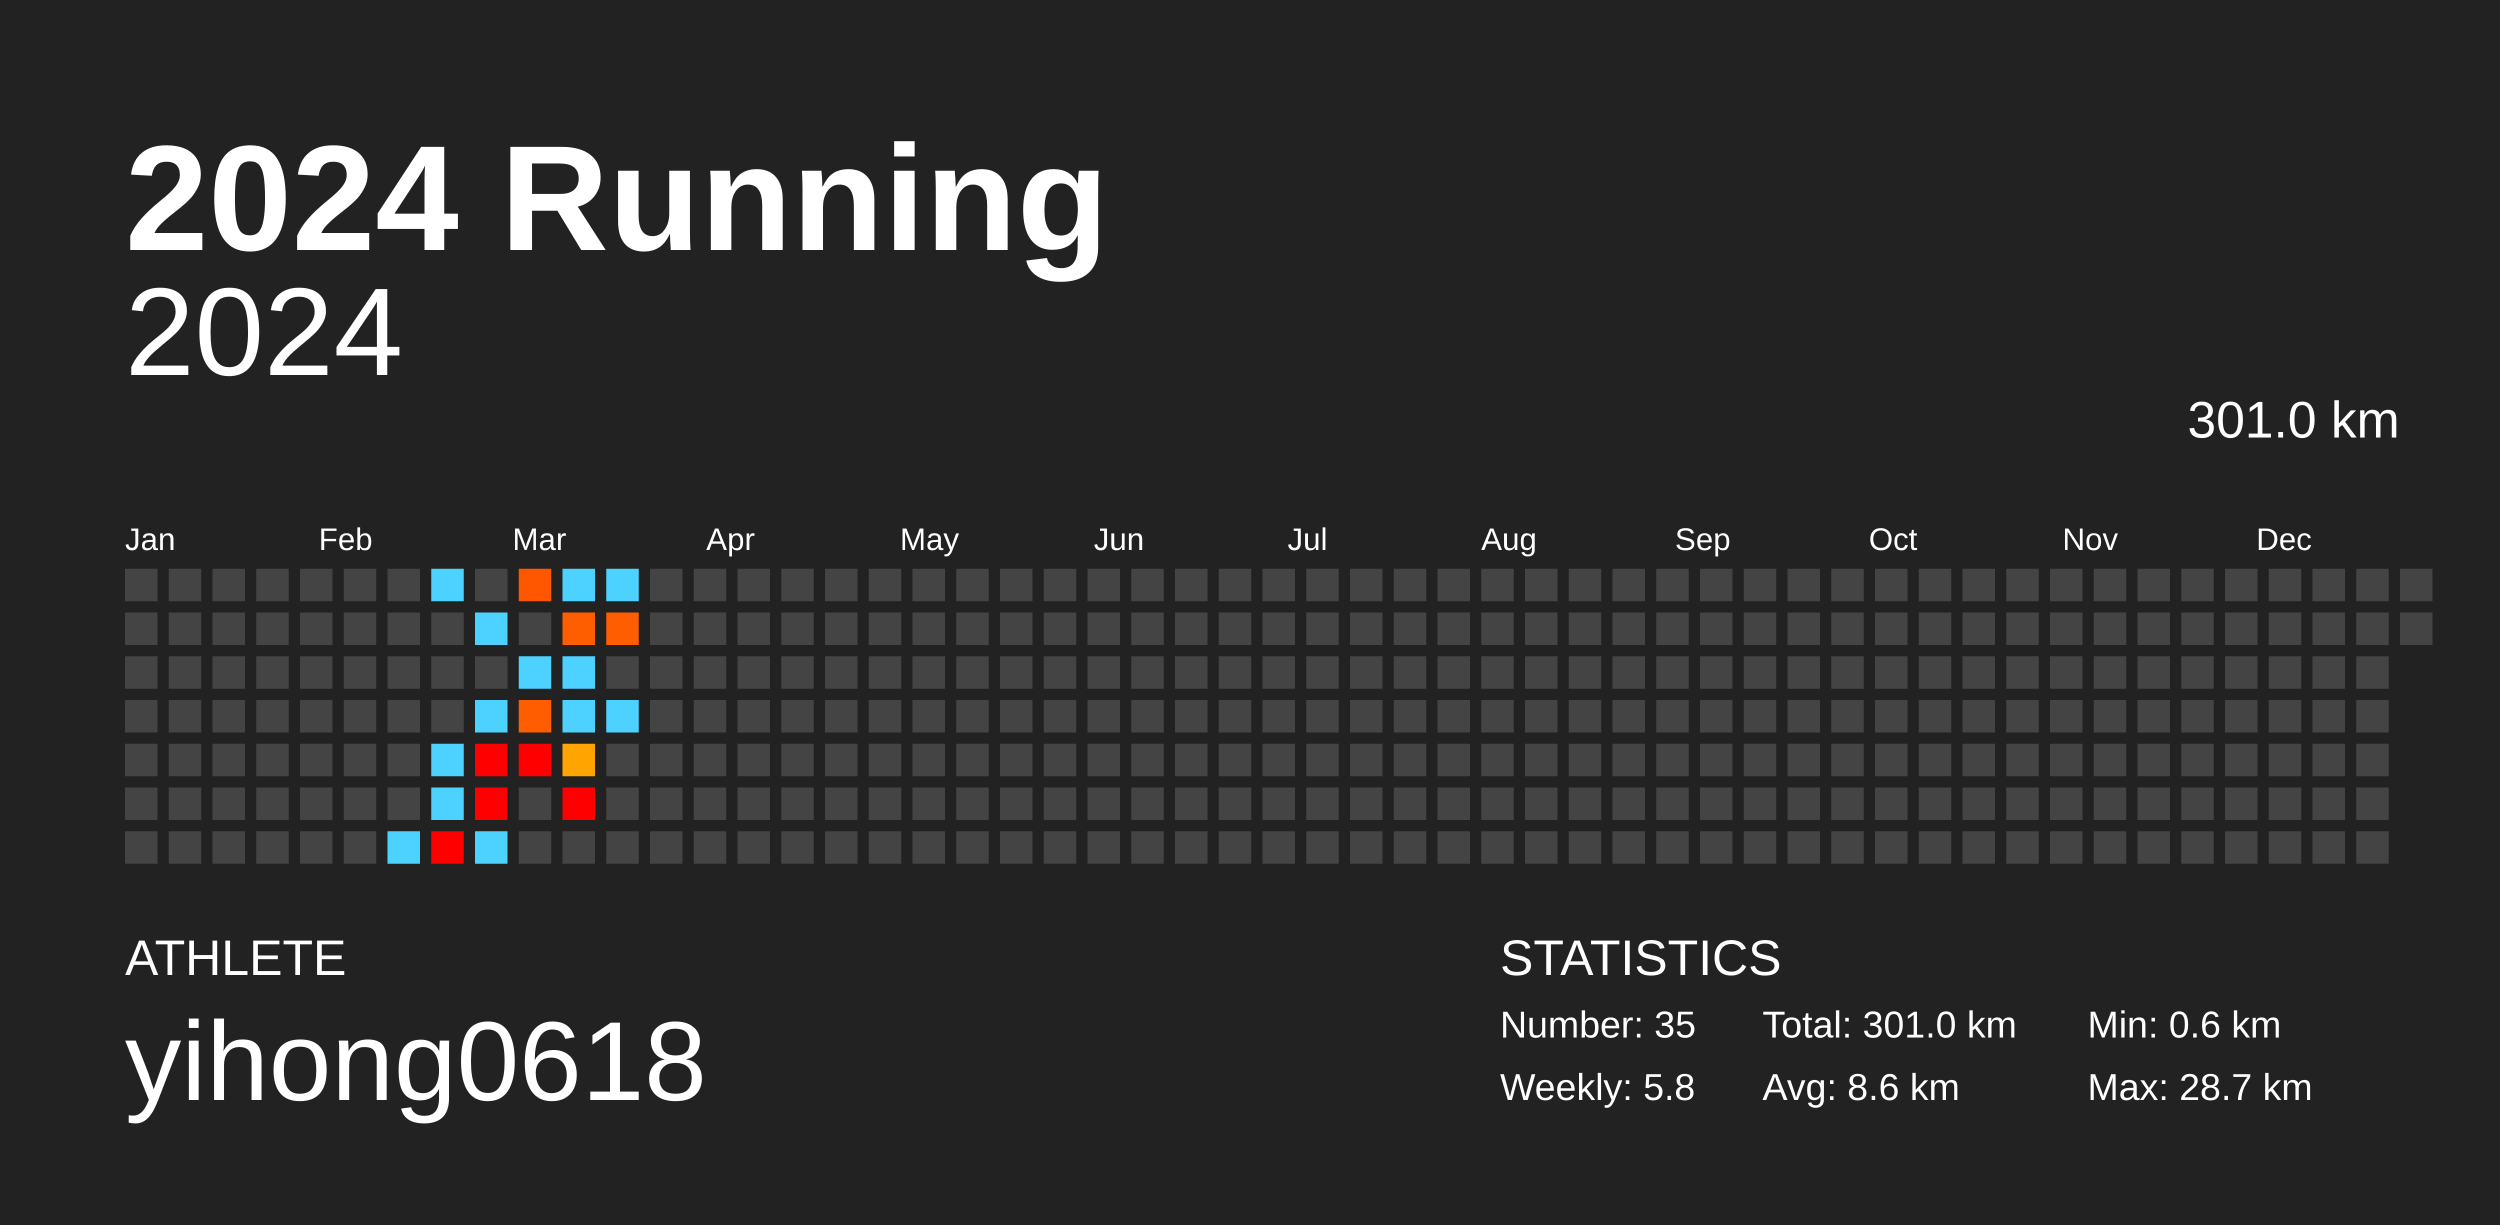
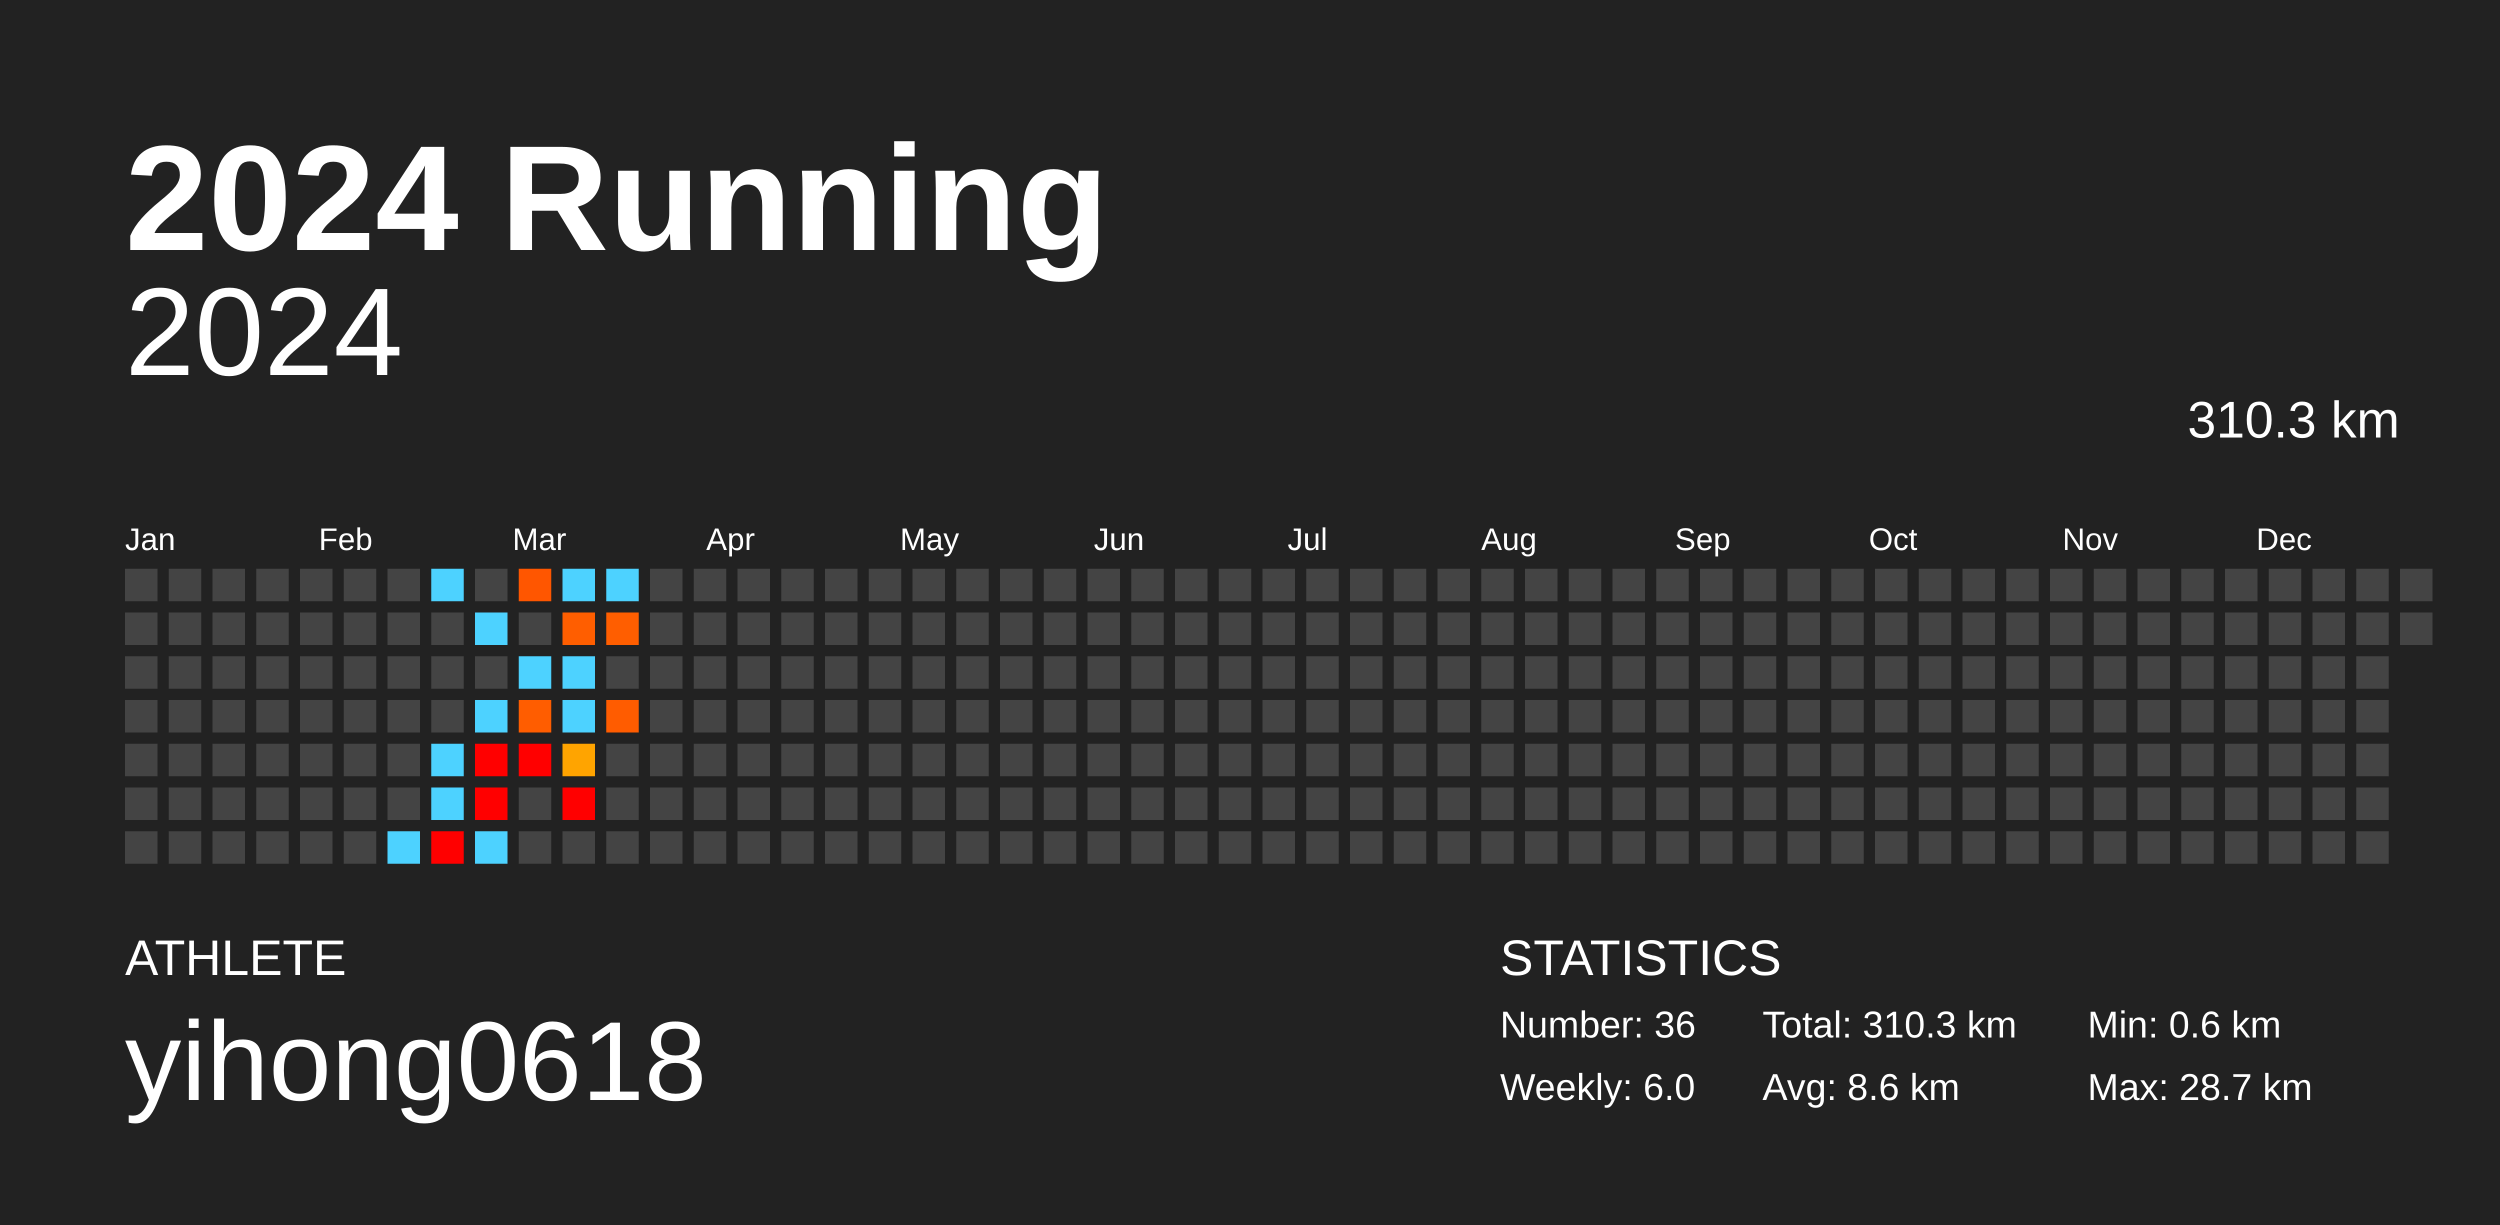
<svg xmlns="http://www.w3.org/2000/svg" baseProfile="full" height="98mm" version="1.1" viewBox="0,0,200,98" width="200mm">
  <defs />
  <rect fill="#222222" height="98" width="200" x="0" y="0" />
  <text fill="#FFFFFF" style="font-size:12px; font-family:Arial; font-weight:bold;" x="10" y="20">2024 Running</text>
  <text fill="#FFFFFF" style="font-size:4px; font-family:Arial" x="10" y="78">ATHLETE</text>
  <text fill="#FFFFFF" style="font-size:9px; font-family:Arial" x="10" y="88">yihong0618</text>
  <text fill="#FFFFFF" style="font-size:4px; font-family:Arial" x="120" y="78">STATISTICS</text>
-   <text fill="#FFFFFF" style="font-size:3px; font-family:Arial" x="120" y="83">Number: 35</text>
-   <text fill="#FFFFFF" style="font-size:3px; font-family:Arial" x="120" y="88">Weekly: 5.8</text>
-   <text fill="#FFFFFF" style="font-size:3px; font-family:Arial" x="141" y="83">Total: 301.0 km</text>
+   <text fill="#FFFFFF" style="font-size:3px; font-family:Arial" x="120" y="83">Number: 36</text>
+   <text fill="#FFFFFF" style="font-size:3px; font-family:Arial" x="120" y="88">Weekly: 6.0</text>
+   <text fill="#FFFFFF" style="font-size:3px; font-family:Arial" x="141" y="83">Total: 310.3 km</text>
  <text fill="#FFFFFF" style="font-size:3px; font-family:Arial" x="141" y="88">Avg: 8.6 km</text>
  <text fill="#FFFFFF" style="font-size:3px; font-family:Arial" x="167" y="83">Min: 0.6 km</text>
  <text fill="#FFFFFF" style="font-size:3px; font-family:Arial" x="167" y="88">Max: 28.7 km</text>
  <text alignment-baseline="hanging" fill="#FFFFFF" style="font-size:10.0px; font-family:Arial;" x="10" y="30">2024</text>
-   <text alignment-baseline="hanging" fill="#FFFFFF" style="font-size:4.125px; font-family:Arial;" x="175" y="35">301.0 km</text>
+   <text alignment-baseline="hanging" fill="#FFFFFF" style="font-size:4.125px; font-family:Arial;" x="175" y="35">310.3 km</text>
  <text fill="#FFFFFF" style="font-size:2.5px; font-family:Arial" x="10.0" y="44">Jan</text>
  <text fill="#FFFFFF" style="font-size:2.5px; font-family:Arial" x="25.5" y="44">Feb</text>
  <text fill="#FFFFFF" style="font-size:2.5px; font-family:Arial" x="41.0" y="44">Mar</text>
  <text fill="#FFFFFF" style="font-size:2.5px; font-family:Arial" x="56.5" y="44">Apr</text>
  <text fill="#FFFFFF" style="font-size:2.5px; font-family:Arial" x="72.0" y="44">May</text>
  <text fill="#FFFFFF" style="font-size:2.5px; font-family:Arial" x="87.5" y="44">Jun</text>
  <text fill="#FFFFFF" style="font-size:2.5px; font-family:Arial" x="103.0" y="44">Jul</text>
  <text fill="#FFFFFF" style="font-size:2.5px; font-family:Arial" x="118.5" y="44">Aug</text>
  <text fill="#FFFFFF" style="font-size:2.5px; font-family:Arial" x="134.0" y="44">Sep</text>
  <text fill="#FFFFFF" style="font-size:2.5px; font-family:Arial" x="149.5" y="44">Oct</text>
  <text fill="#FFFFFF" style="font-size:2.5px; font-family:Arial" x="165.0" y="44">Nov</text>
  <text fill="#FFFFFF" style="font-size:2.5px; font-family:Arial" x="180.5" y="44">Dec</text>
  <rect fill="#444444" height="2.6" width="2.6" x="10.0" y="45.5" />
  <rect fill="#444444" height="2.6" width="2.6" x="10.0" y="49.0" />
  <rect fill="#444444" height="2.6" width="2.6" x="10.0" y="52.5" />
  <rect fill="#444444" height="2.6" width="2.6" x="10.0" y="56.0" />
  <rect fill="#444444" height="2.6" width="2.6" x="10.0" y="59.5" />
  <rect fill="#444444" height="2.6" width="2.6" x="10.0" y="63.0" />
  <rect fill="#444444" height="2.6" width="2.6" x="10.0" y="66.5" />
  <rect fill="#444444" height="2.6" width="2.6" x="13.5" y="45.5" />
  <rect fill="#444444" height="2.6" width="2.6" x="13.5" y="49.0" />
  <rect fill="#444444" height="2.6" width="2.6" x="13.5" y="52.5" />
  <rect fill="#444444" height="2.6" width="2.6" x="13.5" y="56.0" />
  <rect fill="#444444" height="2.6" width="2.6" x="13.5" y="59.5" />
  <rect fill="#444444" height="2.6" width="2.6" x="13.5" y="63.0" />
  <rect fill="#444444" height="2.6" width="2.6" x="13.5" y="66.5" />
  <rect fill="#444444" height="2.6" width="2.6" x="17.0" y="45.5" />
  <rect fill="#444444" height="2.6" width="2.6" x="17.0" y="49.0" />
  <rect fill="#444444" height="2.6" width="2.6" x="17.0" y="52.5" />
  <rect fill="#444444" height="2.6" width="2.6" x="17.0" y="56.0" />
  <rect fill="#444444" height="2.6" width="2.6" x="17.0" y="59.5" />
  <rect fill="#444444" height="2.6" width="2.6" x="17.0" y="63.0" />
  <rect fill="#444444" height="2.6" width="2.6" x="17.0" y="66.5" />
  <rect fill="#444444" height="2.6" width="2.6" x="20.5" y="45.5" />
  <rect fill="#444444" height="2.6" width="2.6" x="20.5" y="49.0" />
  <rect fill="#444444" height="2.6" width="2.6" x="20.5" y="52.5" />
  <rect fill="#444444" height="2.6" width="2.6" x="20.5" y="56.0" />
  <rect fill="#444444" height="2.6" width="2.6" x="20.5" y="59.5" />
  <rect fill="#444444" height="2.6" width="2.6" x="20.5" y="63.0" />
  <rect fill="#444444" height="2.6" width="2.6" x="20.5" y="66.5" />
  <rect fill="#444444" height="2.6" width="2.6" x="24.0" y="45.5" />
  <rect fill="#444444" height="2.6" width="2.6" x="24.0" y="49.0" />
  <rect fill="#444444" height="2.6" width="2.6" x="24.0" y="52.5" />
  <rect fill="#444444" height="2.6" width="2.6" x="24.0" y="56.0" />
  <rect fill="#444444" height="2.6" width="2.6" x="24.0" y="59.5" />
  <rect fill="#444444" height="2.6" width="2.6" x="24.0" y="63.0" />
  <rect fill="#444444" height="2.6" width="2.6" x="24.0" y="66.5" />
  <rect fill="#444444" height="2.6" width="2.6" x="27.5" y="45.5" />
  <rect fill="#444444" height="2.6" width="2.6" x="27.5" y="49.0" />
  <rect fill="#444444" height="2.6" width="2.6" x="27.5" y="52.5" />
  <rect fill="#444444" height="2.6" width="2.6" x="27.5" y="56.0" />
  <rect fill="#444444" height="2.6" width="2.6" x="27.5" y="59.5" />
  <rect fill="#444444" height="2.6" width="2.6" x="27.5" y="63.0" />
  <rect fill="#444444" height="2.6" width="2.6" x="27.5" y="66.5" />
  <rect fill="#444444" height="2.6" width="2.6" x="31.0" y="45.5" />
  <rect fill="#444444" height="2.6" width="2.6" x="31.0" y="49.0" />
  <rect fill="#444444" height="2.6" width="2.6" x="31.0" y="52.5" />
  <rect fill="#444444" height="2.6" width="2.6" x="31.0" y="56.0" />
  <rect fill="#444444" height="2.6" width="2.6" x="31.0" y="59.5" />
  <rect fill="#444444" height="2.6" width="2.6" x="31.0" y="63.0" />
  <rect fill="#4dd2ff" height="2.6" width="2.6" x="31.0" y="66.5" />
  <rect fill="#4dd2ff" height="2.6" width="2.6" x="34.5" y="45.5" />
  <rect fill="#444444" height="2.6" width="2.6" x="34.5" y="49.0" />
  <rect fill="#444444" height="2.6" width="2.6" x="34.5" y="52.5" />
  <rect fill="#444444" height="2.6" width="2.6" x="34.5" y="56.0" />
  <rect fill="#4dd2ff" height="2.6" width="2.6" x="34.5" y="59.5" />
  <rect fill="#4dd2ff" height="2.6" width="2.6" x="34.5" y="63.0" />
  <rect fill="red" height="2.6" width="2.6" x="34.5" y="66.5" />
  <rect fill="#444444" height="2.6" width="2.6" x="38.0" y="45.5" />
  <rect fill="#4dd2ff" height="2.6" width="2.6" x="38.0" y="49.0" />
  <rect fill="#444444" height="2.6" width="2.6" x="38.0" y="52.5" />
  <rect fill="#4dd2ff" height="2.6" width="2.6" x="38.0" y="56.0" />
  <rect fill="red" height="2.6" width="2.6" x="38.0" y="59.5" />
  <rect fill="red" height="2.6" width="2.6" x="38.0" y="63.0" />
  <rect fill="#4dd2ff" height="2.6" width="2.6" x="38.0" y="66.5" />
  <rect fill="#ff5600" height="2.6" width="2.6" x="41.5" y="45.5" />
  <rect fill="#444444" height="2.6" width="2.6" x="41.5" y="49.0" />
  <rect fill="#4dd2ff" height="2.6" width="2.6" x="41.5" y="52.5" />
  <rect fill="#ff5d00" height="2.6" width="2.6" x="41.5" y="56.0" />
  <rect fill="red" height="2.6" width="2.6" x="41.5" y="59.5" />
  <rect fill="#444444" height="2.6" width="2.6" x="41.5" y="63.0" />
  <rect fill="#444444" height="2.6" width="2.6" x="41.5" y="66.5" />
  <rect fill="#4dd2ff" height="2.6" width="2.6" x="45.0" y="45.5" />
  <rect fill="#ff5e00" height="2.6" width="2.6" x="45.0" y="49.0" />
  <rect fill="#4dd2ff" height="2.6" width="2.6" x="45.0" y="52.5" />
  <rect fill="#4dd2ff" height="2.6" width="2.6" x="45.0" y="56.0" />
  <rect fill="#ffa400" height="2.6" width="2.6" x="45.0" y="59.5" />
  <rect fill="red" height="2.6" width="2.6" x="45.0" y="63.0" />
  <rect fill="#444444" height="2.6" width="2.6" x="45.0" y="66.5" />
  <rect fill="#4dd2ff" height="2.6" width="2.6" x="48.5" y="45.5" />
  <rect fill="#ff5e00" height="2.6" width="2.6" x="48.5" y="49.0" />
  <rect fill="#444444" height="2.6" width="2.6" x="48.5" y="52.5" />
-   <rect fill="#4dd2ff" height="2.6" width="2.6" x="48.5" y="56.0" />
+   <rect fill="#ff5c00" height="2.6" width="2.6" x="48.5" y="56.0" />
  <rect fill="#444444" height="2.6" width="2.6" x="48.5" y="59.5" />
  <rect fill="#444444" height="2.6" width="2.6" x="48.5" y="63.0" />
  <rect fill="#444444" height="2.6" width="2.6" x="48.5" y="66.5" />
  <rect fill="#444444" height="2.6" width="2.6" x="52.0" y="45.5" />
  <rect fill="#444444" height="2.6" width="2.6" x="52.0" y="49.0" />
  <rect fill="#444444" height="2.6" width="2.6" x="52.0" y="52.5" />
  <rect fill="#444444" height="2.6" width="2.6" x="52.0" y="56.0" />
  <rect fill="#444444" height="2.6" width="2.6" x="52.0" y="59.5" />
  <rect fill="#444444" height="2.6" width="2.6" x="52.0" y="63.0" />
  <rect fill="#444444" height="2.6" width="2.6" x="52.0" y="66.5" />
  <rect fill="#444444" height="2.6" width="2.6" x="55.5" y="45.5" />
  <rect fill="#444444" height="2.6" width="2.6" x="55.5" y="49.0" />
  <rect fill="#444444" height="2.6" width="2.6" x="55.5" y="52.5" />
  <rect fill="#444444" height="2.6" width="2.6" x="55.5" y="56.0" />
  <rect fill="#444444" height="2.6" width="2.6" x="55.5" y="59.5" />
  <rect fill="#444444" height="2.6" width="2.6" x="55.5" y="63.0" />
  <rect fill="#444444" height="2.6" width="2.6" x="55.5" y="66.5" />
  <rect fill="#444444" height="2.6" width="2.6" x="59.0" y="45.5" />
  <rect fill="#444444" height="2.6" width="2.6" x="59.0" y="49.0" />
  <rect fill="#444444" height="2.6" width="2.6" x="59.0" y="52.5" />
  <rect fill="#444444" height="2.6" width="2.6" x="59.0" y="56.0" />
  <rect fill="#444444" height="2.6" width="2.6" x="59.0" y="59.5" />
  <rect fill="#444444" height="2.6" width="2.6" x="59.0" y="63.0" />
  <rect fill="#444444" height="2.6" width="2.6" x="59.0" y="66.5" />
  <rect fill="#444444" height="2.6" width="2.6" x="62.5" y="45.5" />
  <rect fill="#444444" height="2.6" width="2.6" x="62.5" y="49.0" />
  <rect fill="#444444" height="2.6" width="2.6" x="62.5" y="52.5" />
  <rect fill="#444444" height="2.6" width="2.6" x="62.5" y="56.0" />
  <rect fill="#444444" height="2.6" width="2.6" x="62.5" y="59.5" />
  <rect fill="#444444" height="2.6" width="2.6" x="62.5" y="63.0" />
  <rect fill="#444444" height="2.6" width="2.6" x="62.5" y="66.5" />
  <rect fill="#444444" height="2.6" width="2.6" x="66.0" y="45.5" />
  <rect fill="#444444" height="2.6" width="2.6" x="66.0" y="49.0" />
  <rect fill="#444444" height="2.6" width="2.6" x="66.0" y="52.5" />
  <rect fill="#444444" height="2.6" width="2.6" x="66.0" y="56.0" />
  <rect fill="#444444" height="2.6" width="2.6" x="66.0" y="59.5" />
  <rect fill="#444444" height="2.6" width="2.6" x="66.0" y="63.0" />
  <rect fill="#444444" height="2.6" width="2.6" x="66.0" y="66.5" />
  <rect fill="#444444" height="2.6" width="2.6" x="69.5" y="45.5" />
  <rect fill="#444444" height="2.6" width="2.6" x="69.5" y="49.0" />
  <rect fill="#444444" height="2.6" width="2.6" x="69.5" y="52.5" />
  <rect fill="#444444" height="2.6" width="2.6" x="69.5" y="56.0" />
  <rect fill="#444444" height="2.6" width="2.6" x="69.5" y="59.5" />
  <rect fill="#444444" height="2.6" width="2.6" x="69.5" y="63.0" />
  <rect fill="#444444" height="2.6" width="2.6" x="69.5" y="66.5" />
  <rect fill="#444444" height="2.6" width="2.6" x="73.0" y="45.5" />
  <rect fill="#444444" height="2.6" width="2.6" x="73.0" y="49.0" />
  <rect fill="#444444" height="2.6" width="2.6" x="73.0" y="52.5" />
  <rect fill="#444444" height="2.6" width="2.6" x="73.0" y="56.0" />
  <rect fill="#444444" height="2.6" width="2.6" x="73.0" y="59.5" />
  <rect fill="#444444" height="2.6" width="2.6" x="73.0" y="63.0" />
  <rect fill="#444444" height="2.6" width="2.6" x="73.0" y="66.5" />
  <rect fill="#444444" height="2.6" width="2.6" x="76.5" y="45.5" />
  <rect fill="#444444" height="2.6" width="2.6" x="76.5" y="49.0" />
  <rect fill="#444444" height="2.6" width="2.6" x="76.5" y="52.5" />
  <rect fill="#444444" height="2.6" width="2.6" x="76.5" y="56.0" />
  <rect fill="#444444" height="2.6" width="2.6" x="76.5" y="59.5" />
  <rect fill="#444444" height="2.6" width="2.6" x="76.5" y="63.0" />
  <rect fill="#444444" height="2.6" width="2.6" x="76.5" y="66.5" />
  <rect fill="#444444" height="2.6" width="2.6" x="80.0" y="45.5" />
  <rect fill="#444444" height="2.6" width="2.6" x="80.0" y="49.0" />
  <rect fill="#444444" height="2.6" width="2.6" x="80.0" y="52.5" />
  <rect fill="#444444" height="2.6" width="2.6" x="80.0" y="56.0" />
  <rect fill="#444444" height="2.6" width="2.6" x="80.0" y="59.5" />
  <rect fill="#444444" height="2.6" width="2.6" x="80.0" y="63.0" />
  <rect fill="#444444" height="2.6" width="2.6" x="80.0" y="66.5" />
  <rect fill="#444444" height="2.6" width="2.6" x="83.5" y="45.5" />
  <rect fill="#444444" height="2.6" width="2.6" x="83.5" y="49.0" />
  <rect fill="#444444" height="2.6" width="2.6" x="83.5" y="52.5" />
  <rect fill="#444444" height="2.6" width="2.6" x="83.5" y="56.0" />
  <rect fill="#444444" height="2.6" width="2.6" x="83.5" y="59.5" />
  <rect fill="#444444" height="2.6" width="2.6" x="83.5" y="63.0" />
  <rect fill="#444444" height="2.6" width="2.6" x="83.5" y="66.5" />
  <rect fill="#444444" height="2.6" width="2.6" x="87.0" y="45.5" />
  <rect fill="#444444" height="2.6" width="2.6" x="87.0" y="49.0" />
  <rect fill="#444444" height="2.6" width="2.6" x="87.0" y="52.5" />
  <rect fill="#444444" height="2.6" width="2.6" x="87.0" y="56.0" />
  <rect fill="#444444" height="2.6" width="2.6" x="87.0" y="59.5" />
  <rect fill="#444444" height="2.6" width="2.6" x="87.0" y="63.0" />
  <rect fill="#444444" height="2.6" width="2.6" x="87.0" y="66.5" />
  <rect fill="#444444" height="2.6" width="2.6" x="90.5" y="45.5" />
  <rect fill="#444444" height="2.6" width="2.6" x="90.5" y="49.0" />
  <rect fill="#444444" height="2.6" width="2.6" x="90.5" y="52.5" />
  <rect fill="#444444" height="2.6" width="2.6" x="90.5" y="56.0" />
  <rect fill="#444444" height="2.6" width="2.6" x="90.5" y="59.5" />
  <rect fill="#444444" height="2.6" width="2.6" x="90.5" y="63.0" />
  <rect fill="#444444" height="2.6" width="2.6" x="90.5" y="66.5" />
  <rect fill="#444444" height="2.6" width="2.6" x="94.0" y="45.5" />
  <rect fill="#444444" height="2.6" width="2.6" x="94.0" y="49.0" />
  <rect fill="#444444" height="2.6" width="2.6" x="94.0" y="52.5" />
  <rect fill="#444444" height="2.6" width="2.6" x="94.0" y="56.0" />
  <rect fill="#444444" height="2.6" width="2.6" x="94.0" y="59.5" />
  <rect fill="#444444" height="2.6" width="2.6" x="94.0" y="63.0" />
  <rect fill="#444444" height="2.6" width="2.6" x="94.0" y="66.5" />
  <rect fill="#444444" height="2.6" width="2.6" x="97.5" y="45.5" />
  <rect fill="#444444" height="2.6" width="2.6" x="97.5" y="49.0" />
  <rect fill="#444444" height="2.6" width="2.6" x="97.5" y="52.5" />
  <rect fill="#444444" height="2.6" width="2.6" x="97.5" y="56.0" />
  <rect fill="#444444" height="2.6" width="2.6" x="97.5" y="59.5" />
  <rect fill="#444444" height="2.6" width="2.6" x="97.5" y="63.0" />
  <rect fill="#444444" height="2.6" width="2.6" x="97.5" y="66.5" />
  <rect fill="#444444" height="2.6" width="2.6" x="101.0" y="45.5" />
  <rect fill="#444444" height="2.6" width="2.6" x="101.0" y="49.0" />
  <rect fill="#444444" height="2.6" width="2.6" x="101.0" y="52.5" />
  <rect fill="#444444" height="2.6" width="2.6" x="101.0" y="56.0" />
  <rect fill="#444444" height="2.6" width="2.6" x="101.0" y="59.5" />
  <rect fill="#444444" height="2.6" width="2.6" x="101.0" y="63.0" />
  <rect fill="#444444" height="2.6" width="2.6" x="101.0" y="66.5" />
  <rect fill="#444444" height="2.6" width="2.6" x="104.5" y="45.5" />
  <rect fill="#444444" height="2.6" width="2.6" x="104.5" y="49.0" />
  <rect fill="#444444" height="2.6" width="2.6" x="104.5" y="52.5" />
  <rect fill="#444444" height="2.6" width="2.6" x="104.5" y="56.0" />
  <rect fill="#444444" height="2.6" width="2.6" x="104.5" y="59.5" />
  <rect fill="#444444" height="2.6" width="2.6" x="104.5" y="63.0" />
  <rect fill="#444444" height="2.6" width="2.6" x="104.5" y="66.5" />
  <rect fill="#444444" height="2.6" width="2.6" x="108.0" y="45.5" />
  <rect fill="#444444" height="2.6" width="2.6" x="108.0" y="49.0" />
  <rect fill="#444444" height="2.6" width="2.6" x="108.0" y="52.5" />
  <rect fill="#444444" height="2.6" width="2.6" x="108.0" y="56.0" />
  <rect fill="#444444" height="2.6" width="2.6" x="108.0" y="59.5" />
  <rect fill="#444444" height="2.6" width="2.6" x="108.0" y="63.0" />
  <rect fill="#444444" height="2.6" width="2.6" x="108.0" y="66.5" />
  <rect fill="#444444" height="2.6" width="2.6" x="111.5" y="45.5" />
  <rect fill="#444444" height="2.6" width="2.6" x="111.5" y="49.0" />
  <rect fill="#444444" height="2.6" width="2.6" x="111.5" y="52.5" />
  <rect fill="#444444" height="2.6" width="2.6" x="111.5" y="56.0" />
  <rect fill="#444444" height="2.6" width="2.6" x="111.5" y="59.5" />
  <rect fill="#444444" height="2.6" width="2.6" x="111.5" y="63.0" />
  <rect fill="#444444" height="2.6" width="2.6" x="111.5" y="66.5" />
  <rect fill="#444444" height="2.6" width="2.6" x="115.0" y="45.5" />
  <rect fill="#444444" height="2.6" width="2.6" x="115.0" y="49.0" />
  <rect fill="#444444" height="2.6" width="2.6" x="115.0" y="52.5" />
  <rect fill="#444444" height="2.6" width="2.6" x="115.0" y="56.0" />
  <rect fill="#444444" height="2.6" width="2.6" x="115.0" y="59.5" />
  <rect fill="#444444" height="2.6" width="2.6" x="115.0" y="63.0" />
  <rect fill="#444444" height="2.6" width="2.6" x="115.0" y="66.5" />
  <rect fill="#444444" height="2.6" width="2.6" x="118.5" y="45.5" />
  <rect fill="#444444" height="2.6" width="2.6" x="118.5" y="49.0" />
  <rect fill="#444444" height="2.6" width="2.6" x="118.5" y="52.5" />
  <rect fill="#444444" height="2.6" width="2.6" x="118.5" y="56.0" />
  <rect fill="#444444" height="2.6" width="2.6" x="118.5" y="59.5" />
  <rect fill="#444444" height="2.6" width="2.6" x="118.5" y="63.0" />
  <rect fill="#444444" height="2.6" width="2.6" x="118.5" y="66.5" />
  <rect fill="#444444" height="2.6" width="2.6" x="122.0" y="45.5" />
  <rect fill="#444444" height="2.6" width="2.6" x="122.0" y="49.0" />
  <rect fill="#444444" height="2.6" width="2.6" x="122.0" y="52.5" />
  <rect fill="#444444" height="2.6" width="2.6" x="122.0" y="56.0" />
  <rect fill="#444444" height="2.6" width="2.6" x="122.0" y="59.5" />
  <rect fill="#444444" height="2.6" width="2.6" x="122.0" y="63.0" />
  <rect fill="#444444" height="2.6" width="2.6" x="122.0" y="66.5" />
  <rect fill="#444444" height="2.6" width="2.6" x="125.5" y="45.5" />
  <rect fill="#444444" height="2.6" width="2.6" x="125.5" y="49.0" />
  <rect fill="#444444" height="2.6" width="2.6" x="125.5" y="52.5" />
  <rect fill="#444444" height="2.6" width="2.6" x="125.5" y="56.0" />
  <rect fill="#444444" height="2.6" width="2.6" x="125.5" y="59.5" />
  <rect fill="#444444" height="2.6" width="2.6" x="125.5" y="63.0" />
  <rect fill="#444444" height="2.6" width="2.6" x="125.5" y="66.5" />
  <rect fill="#444444" height="2.6" width="2.6" x="129.0" y="45.5" />
  <rect fill="#444444" height="2.6" width="2.6" x="129.0" y="49.0" />
  <rect fill="#444444" height="2.6" width="2.6" x="129.0" y="52.5" />
  <rect fill="#444444" height="2.6" width="2.6" x="129.0" y="56.0" />
  <rect fill="#444444" height="2.6" width="2.6" x="129.0" y="59.5" />
  <rect fill="#444444" height="2.6" width="2.6" x="129.0" y="63.0" />
  <rect fill="#444444" height="2.6" width="2.6" x="129.0" y="66.5" />
  <rect fill="#444444" height="2.6" width="2.6" x="132.5" y="45.5" />
  <rect fill="#444444" height="2.6" width="2.6" x="132.5" y="49.0" />
  <rect fill="#444444" height="2.6" width="2.6" x="132.5" y="52.5" />
  <rect fill="#444444" height="2.6" width="2.6" x="132.5" y="56.0" />
  <rect fill="#444444" height="2.6" width="2.6" x="132.5" y="59.5" />
  <rect fill="#444444" height="2.6" width="2.6" x="132.5" y="63.0" />
  <rect fill="#444444" height="2.6" width="2.6" x="132.5" y="66.5" />
  <rect fill="#444444" height="2.6" width="2.6" x="136.0" y="45.5" />
  <rect fill="#444444" height="2.6" width="2.6" x="136.0" y="49.0" />
  <rect fill="#444444" height="2.6" width="2.6" x="136.0" y="52.5" />
  <rect fill="#444444" height="2.6" width="2.6" x="136.0" y="56.0" />
  <rect fill="#444444" height="2.6" width="2.6" x="136.0" y="59.5" />
  <rect fill="#444444" height="2.6" width="2.6" x="136.0" y="63.0" />
  <rect fill="#444444" height="2.6" width="2.6" x="136.0" y="66.5" />
  <rect fill="#444444" height="2.6" width="2.6" x="139.5" y="45.5" />
  <rect fill="#444444" height="2.6" width="2.6" x="139.5" y="49.0" />
  <rect fill="#444444" height="2.6" width="2.6" x="139.5" y="52.5" />
  <rect fill="#444444" height="2.6" width="2.6" x="139.5" y="56.0" />
  <rect fill="#444444" height="2.6" width="2.6" x="139.5" y="59.5" />
  <rect fill="#444444" height="2.6" width="2.6" x="139.5" y="63.0" />
  <rect fill="#444444" height="2.6" width="2.6" x="139.5" y="66.5" />
  <rect fill="#444444" height="2.6" width="2.6" x="143.0" y="45.5" />
  <rect fill="#444444" height="2.6" width="2.6" x="143.0" y="49.0" />
  <rect fill="#444444" height="2.6" width="2.6" x="143.0" y="52.5" />
  <rect fill="#444444" height="2.6" width="2.6" x="143.0" y="56.0" />
  <rect fill="#444444" height="2.6" width="2.6" x="143.0" y="59.5" />
  <rect fill="#444444" height="2.6" width="2.6" x="143.0" y="63.0" />
  <rect fill="#444444" height="2.6" width="2.6" x="143.0" y="66.5" />
  <rect fill="#444444" height="2.6" width="2.6" x="146.5" y="45.5" />
  <rect fill="#444444" height="2.6" width="2.6" x="146.5" y="49.0" />
  <rect fill="#444444" height="2.6" width="2.6" x="146.5" y="52.5" />
  <rect fill="#444444" height="2.6" width="2.6" x="146.5" y="56.0" />
  <rect fill="#444444" height="2.6" width="2.6" x="146.5" y="59.5" />
  <rect fill="#444444" height="2.6" width="2.6" x="146.5" y="63.0" />
  <rect fill="#444444" height="2.6" width="2.6" x="146.5" y="66.5" />
  <rect fill="#444444" height="2.6" width="2.6" x="150.0" y="45.5" />
  <rect fill="#444444" height="2.6" width="2.6" x="150.0" y="49.0" />
  <rect fill="#444444" height="2.6" width="2.6" x="150.0" y="52.5" />
  <rect fill="#444444" height="2.6" width="2.6" x="150.0" y="56.0" />
  <rect fill="#444444" height="2.6" width="2.6" x="150.0" y="59.5" />
  <rect fill="#444444" height="2.6" width="2.6" x="150.0" y="63.0" />
  <rect fill="#444444" height="2.6" width="2.6" x="150.0" y="66.5" />
  <rect fill="#444444" height="2.6" width="2.6" x="153.5" y="45.5" />
  <rect fill="#444444" height="2.6" width="2.6" x="153.5" y="49.0" />
  <rect fill="#444444" height="2.6" width="2.6" x="153.5" y="52.5" />
  <rect fill="#444444" height="2.6" width="2.6" x="153.5" y="56.0" />
  <rect fill="#444444" height="2.6" width="2.6" x="153.5" y="59.5" />
  <rect fill="#444444" height="2.6" width="2.6" x="153.5" y="63.0" />
  <rect fill="#444444" height="2.6" width="2.6" x="153.5" y="66.5" />
  <rect fill="#444444" height="2.6" width="2.6" x="157.0" y="45.5" />
  <rect fill="#444444" height="2.6" width="2.6" x="157.0" y="49.0" />
  <rect fill="#444444" height="2.6" width="2.6" x="157.0" y="52.5" />
  <rect fill="#444444" height="2.6" width="2.6" x="157.0" y="56.0" />
  <rect fill="#444444" height="2.6" width="2.6" x="157.0" y="59.5" />
  <rect fill="#444444" height="2.6" width="2.6" x="157.0" y="63.0" />
  <rect fill="#444444" height="2.6" width="2.6" x="157.0" y="66.5" />
  <rect fill="#444444" height="2.6" width="2.6" x="160.5" y="45.5" />
  <rect fill="#444444" height="2.6" width="2.6" x="160.5" y="49.0" />
  <rect fill="#444444" height="2.6" width="2.6" x="160.5" y="52.5" />
  <rect fill="#444444" height="2.6" width="2.6" x="160.5" y="56.0" />
  <rect fill="#444444" height="2.6" width="2.6" x="160.5" y="59.5" />
  <rect fill="#444444" height="2.6" width="2.6" x="160.5" y="63.0" />
  <rect fill="#444444" height="2.6" width="2.6" x="160.5" y="66.5" />
  <rect fill="#444444" height="2.6" width="2.6" x="164.0" y="45.5" />
  <rect fill="#444444" height="2.6" width="2.6" x="164.0" y="49.0" />
  <rect fill="#444444" height="2.6" width="2.6" x="164.0" y="52.5" />
  <rect fill="#444444" height="2.6" width="2.6" x="164.0" y="56.0" />
  <rect fill="#444444" height="2.6" width="2.6" x="164.0" y="59.5" />
  <rect fill="#444444" height="2.6" width="2.6" x="164.0" y="63.0" />
  <rect fill="#444444" height="2.6" width="2.6" x="164.0" y="66.5" />
  <rect fill="#444444" height="2.6" width="2.6" x="167.5" y="45.5" />
  <rect fill="#444444" height="2.6" width="2.6" x="167.5" y="49.0" />
  <rect fill="#444444" height="2.6" width="2.6" x="167.5" y="52.5" />
  <rect fill="#444444" height="2.6" width="2.6" x="167.5" y="56.0" />
  <rect fill="#444444" height="2.6" width="2.6" x="167.5" y="59.5" />
  <rect fill="#444444" height="2.6" width="2.6" x="167.5" y="63.0" />
  <rect fill="#444444" height="2.6" width="2.6" x="167.5" y="66.5" />
  <rect fill="#444444" height="2.6" width="2.6" x="171.0" y="45.5" />
  <rect fill="#444444" height="2.6" width="2.6" x="171.0" y="49.0" />
  <rect fill="#444444" height="2.6" width="2.6" x="171.0" y="52.5" />
  <rect fill="#444444" height="2.6" width="2.6" x="171.0" y="56.0" />
  <rect fill="#444444" height="2.6" width="2.6" x="171.0" y="59.5" />
  <rect fill="#444444" height="2.6" width="2.6" x="171.0" y="63.0" />
  <rect fill="#444444" height="2.6" width="2.6" x="171.0" y="66.5" />
  <rect fill="#444444" height="2.6" width="2.6" x="174.5" y="45.5" />
  <rect fill="#444444" height="2.6" width="2.6" x="174.5" y="49.0" />
  <rect fill="#444444" height="2.6" width="2.6" x="174.5" y="52.5" />
  <rect fill="#444444" height="2.6" width="2.6" x="174.5" y="56.0" />
  <rect fill="#444444" height="2.6" width="2.6" x="174.5" y="59.5" />
  <rect fill="#444444" height="2.6" width="2.6" x="174.5" y="63.0" />
  <rect fill="#444444" height="2.6" width="2.6" x="174.5" y="66.5" />
  <rect fill="#444444" height="2.6" width="2.6" x="178.0" y="45.5" />
  <rect fill="#444444" height="2.6" width="2.6" x="178.0" y="49.0" />
  <rect fill="#444444" height="2.6" width="2.6" x="178.0" y="52.5" />
  <rect fill="#444444" height="2.6" width="2.6" x="178.0" y="56.0" />
  <rect fill="#444444" height="2.6" width="2.6" x="178.0" y="59.5" />
  <rect fill="#444444" height="2.6" width="2.6" x="178.0" y="63.0" />
  <rect fill="#444444" height="2.6" width="2.6" x="178.0" y="66.5" />
  <rect fill="#444444" height="2.6" width="2.6" x="181.5" y="45.5" />
  <rect fill="#444444" height="2.6" width="2.6" x="181.5" y="49.0" />
  <rect fill="#444444" height="2.6" width="2.6" x="181.5" y="52.5" />
  <rect fill="#444444" height="2.6" width="2.6" x="181.5" y="56.0" />
  <rect fill="#444444" height="2.6" width="2.6" x="181.5" y="59.5" />
  <rect fill="#444444" height="2.6" width="2.6" x="181.5" y="63.0" />
  <rect fill="#444444" height="2.6" width="2.6" x="181.5" y="66.5" />
  <rect fill="#444444" height="2.6" width="2.6" x="185.0" y="45.5" />
  <rect fill="#444444" height="2.6" width="2.6" x="185.0" y="49.0" />
  <rect fill="#444444" height="2.6" width="2.6" x="185.0" y="52.5" />
  <rect fill="#444444" height="2.6" width="2.6" x="185.0" y="56.0" />
  <rect fill="#444444" height="2.6" width="2.6" x="185.0" y="59.5" />
  <rect fill="#444444" height="2.6" width="2.6" x="185.0" y="63.0" />
  <rect fill="#444444" height="2.6" width="2.6" x="185.0" y="66.5" />
  <rect fill="#444444" height="2.6" width="2.6" x="188.5" y="45.5" />
  <rect fill="#444444" height="2.6" width="2.6" x="188.5" y="49.0" />
  <rect fill="#444444" height="2.6" width="2.6" x="188.5" y="52.5" />
  <rect fill="#444444" height="2.6" width="2.6" x="188.5" y="56.0" />
  <rect fill="#444444" height="2.6" width="2.6" x="188.5" y="59.5" />
  <rect fill="#444444" height="2.6" width="2.6" x="188.5" y="63.0" />
  <rect fill="#444444" height="2.6" width="2.6" x="188.5" y="66.5" />
  <rect fill="#444444" height="2.6" width="2.6" x="192.0" y="45.5" />
  <rect fill="#444444" height="2.6" width="2.6" x="192.0" y="49.0" />
</svg>
